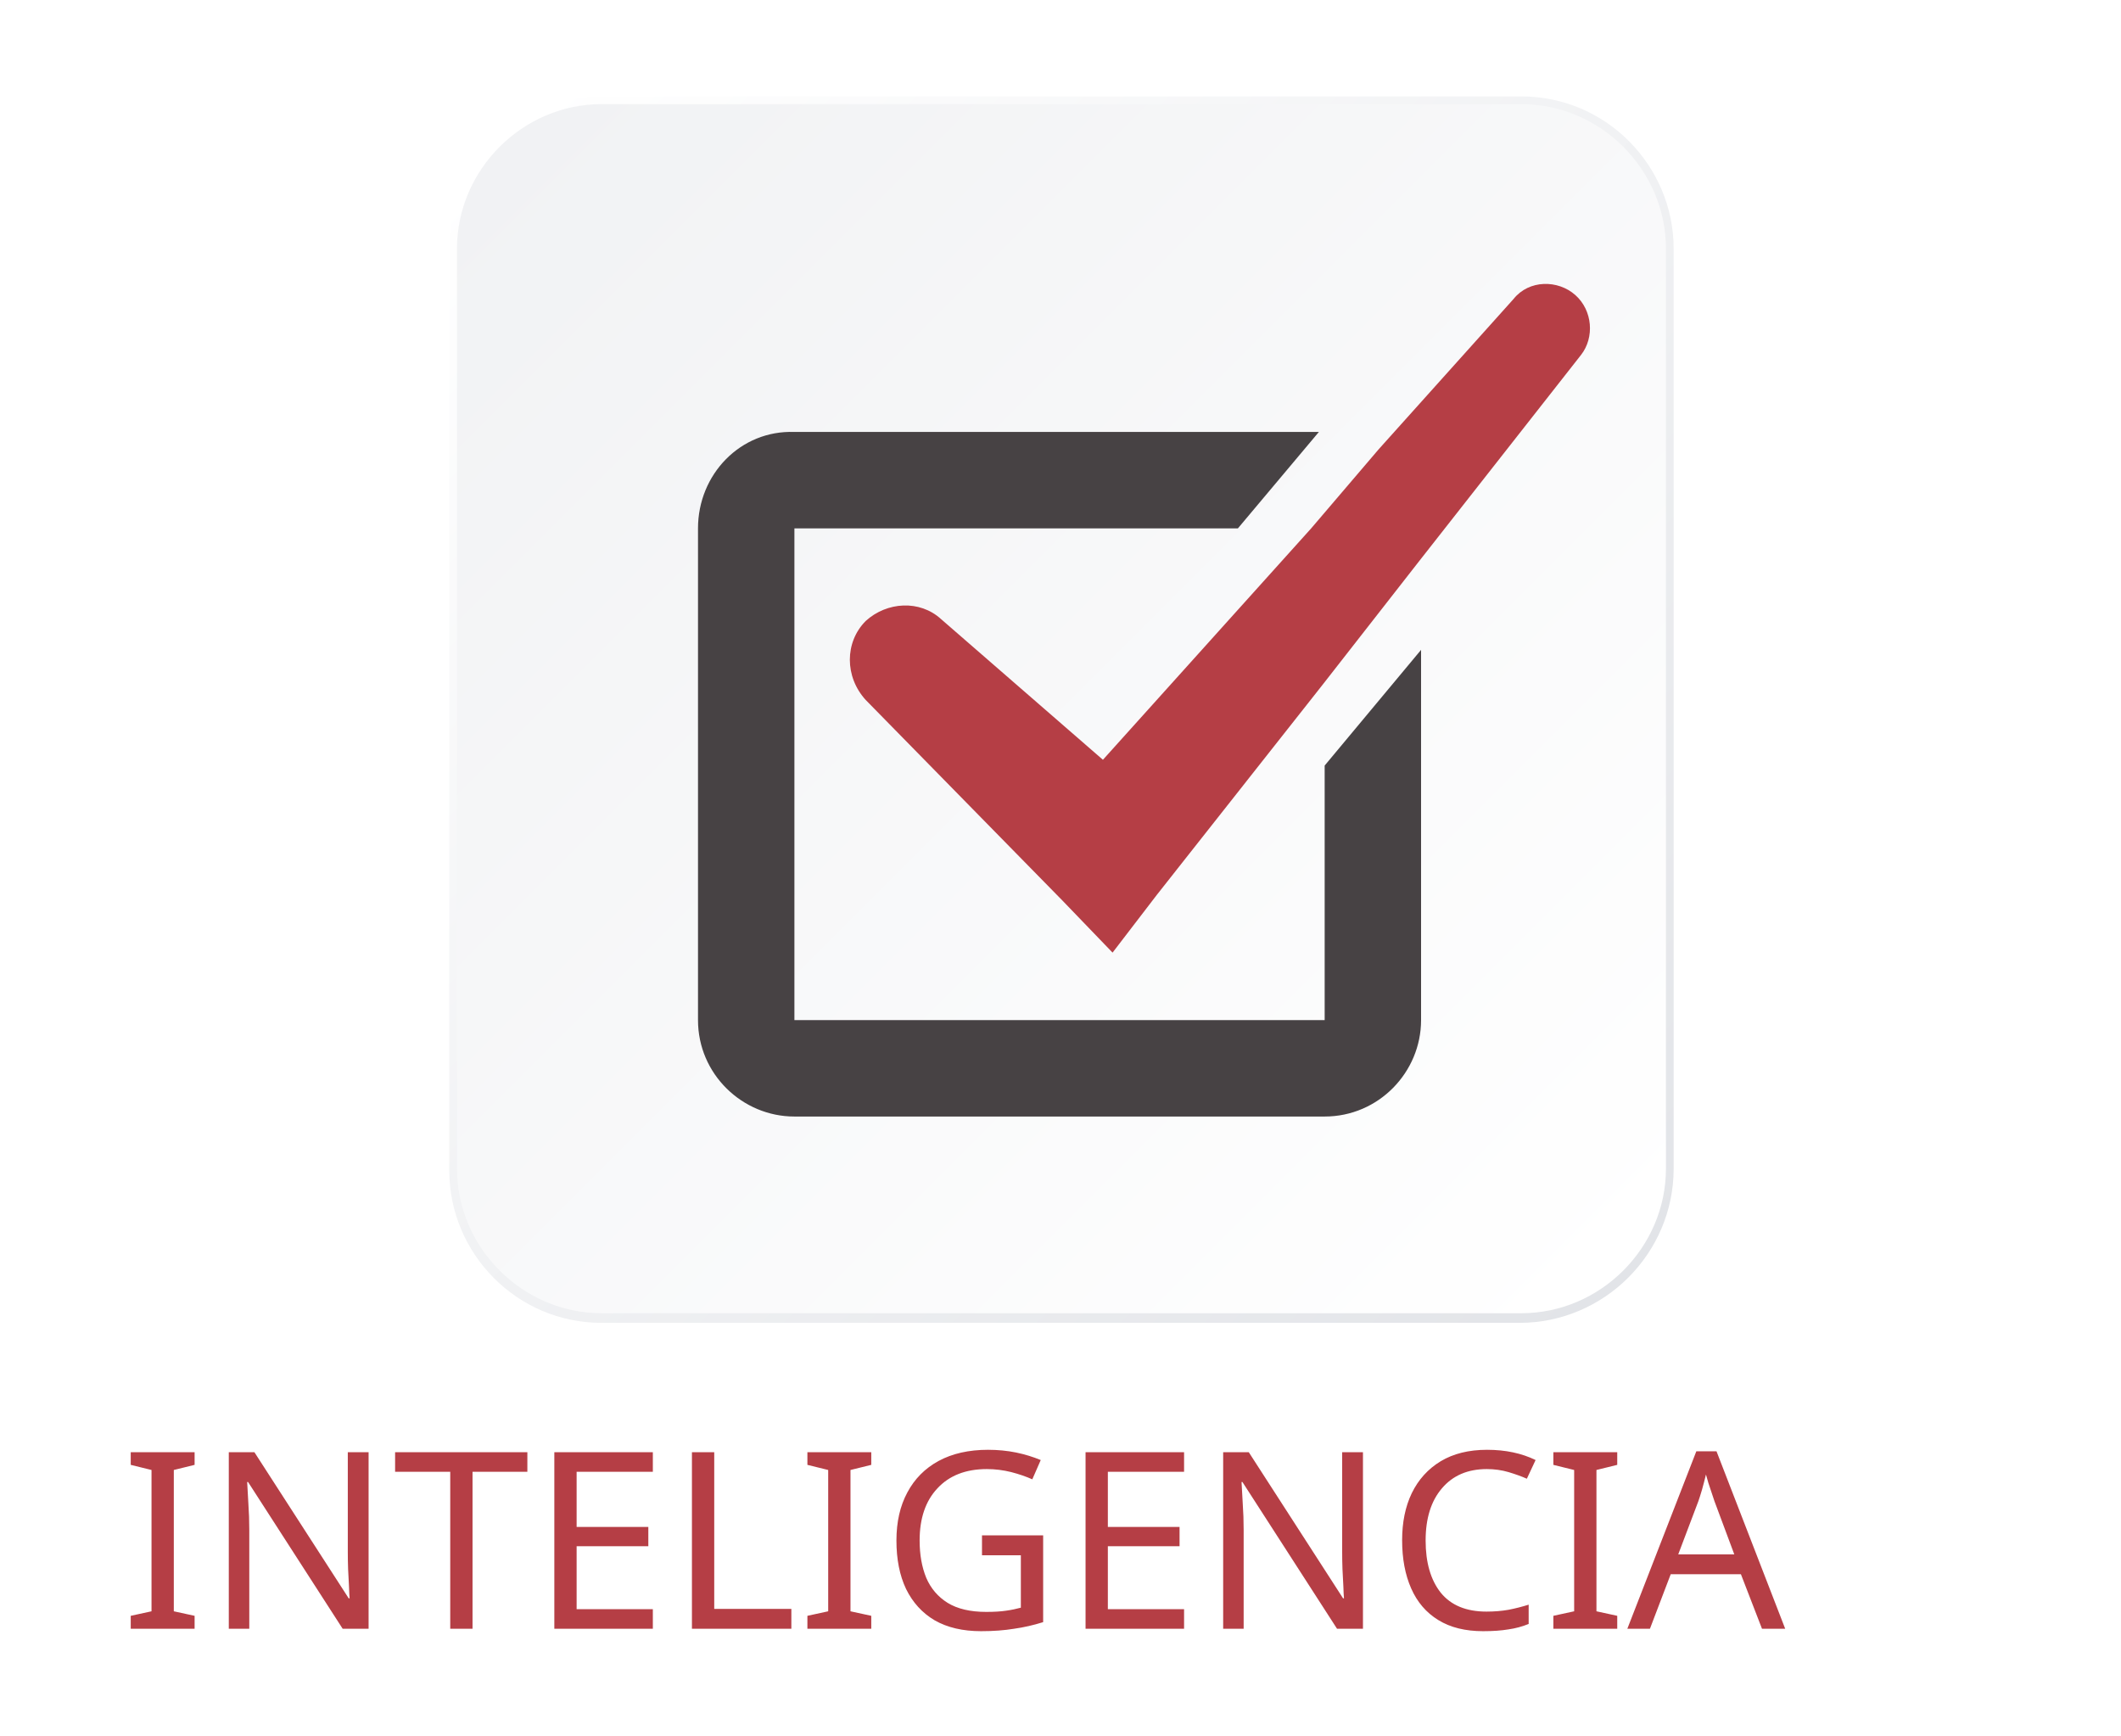
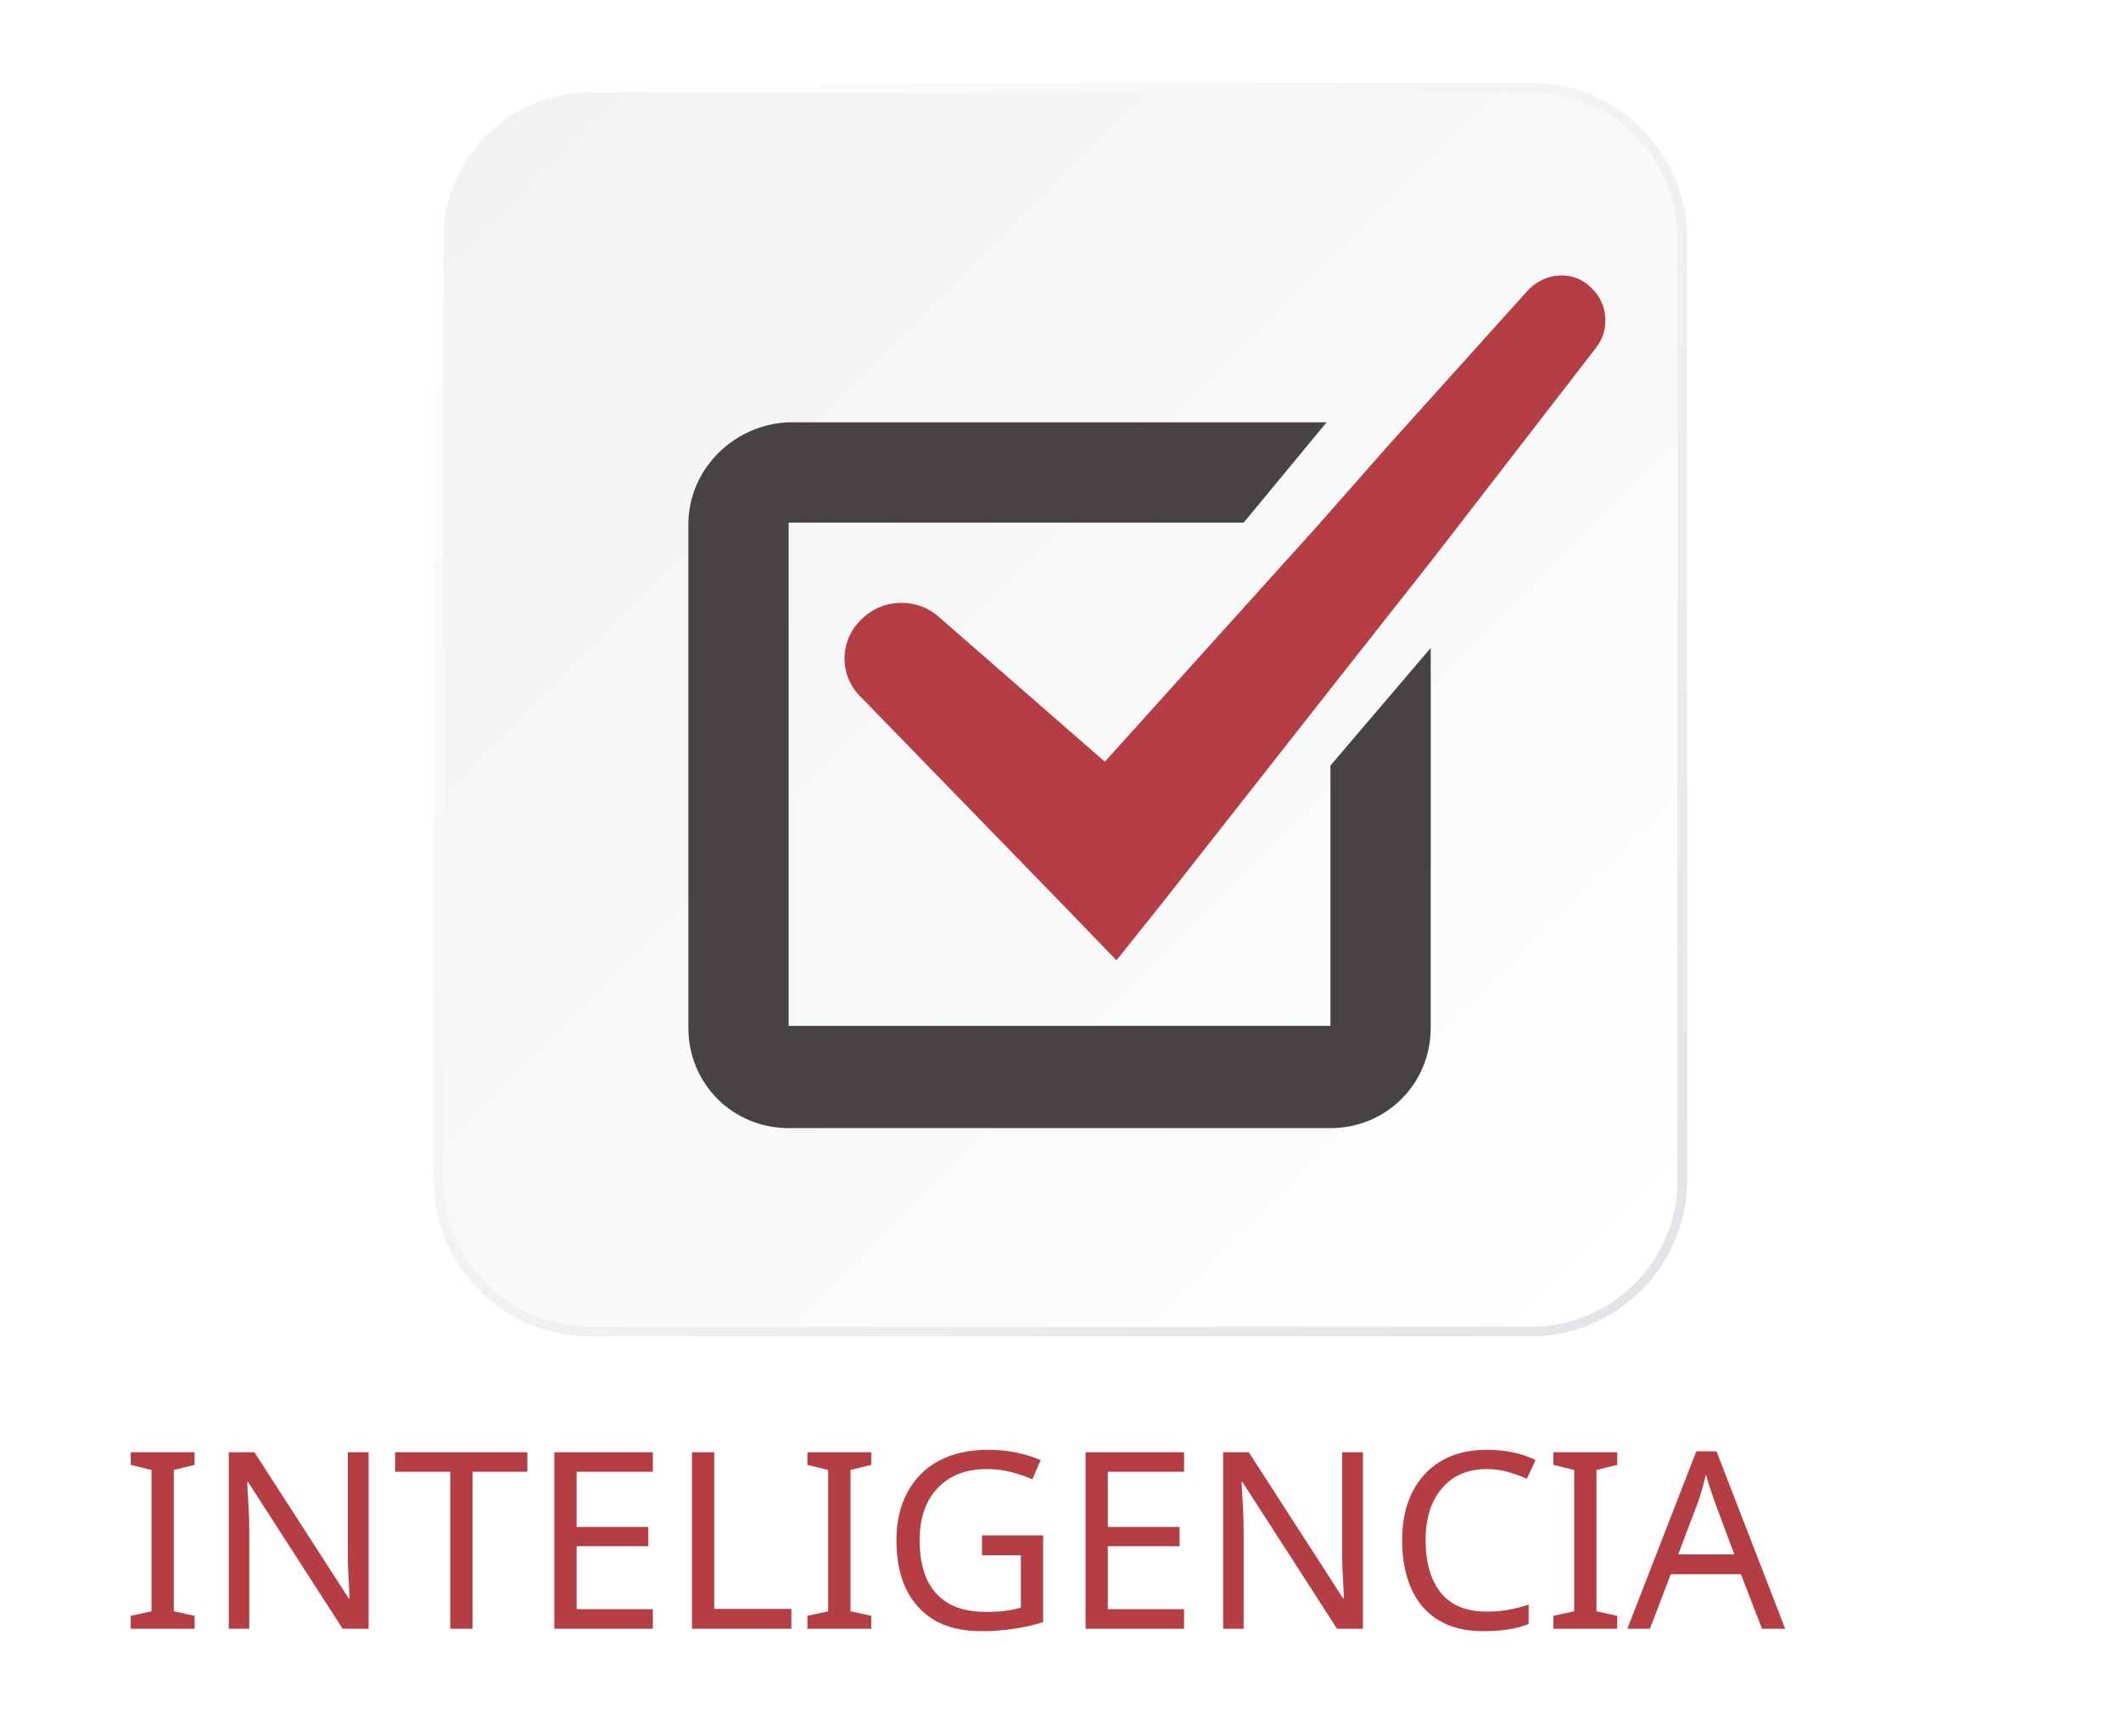
<svg xmlns="http://www.w3.org/2000/svg" version="1.1" id="Capa_1" x="0px" y="0px" viewBox="0 0 110 90" style="enable-background:new 0 0 110 90;" xml:space="preserve">
  <style type="text/css">
	.st0{fill:url(#SVGID_1_);}
	.st1{fill:url(#SVGID_2_);}
	.st2{fill:#474244;}
	.st3{fill:#B53E45;}
	.st4{font-family:'Adelle-Bold';}
	.st5{font-size:12.832px;}
</style>
  <g>
    <g>
      <g>
-         <linearGradient id="SVGID_1_" gradientUnits="userSpaceOnUse" x1="25.542" y1="7.327" x2="84.458" y2="66.244">
+         <linearGradient id="SVGID_1_" gradientUnits="userSpaceOnUse" x1="24.88" y1="6.666" x2="85.12" y2="66.906">
          <stop offset="0" style="stop-color:#FFFFFF" />
          <stop offset="1" style="stop-color:#E2E4E8" />
        </linearGradient>
-         <path class="st0" d="M78.8,68.6H31.2c-4.4,0-7.9-3.6-7.9-7.9V12.9c0-4.4,3.6-7.9,7.9-7.9h47.7c4.4,0,7.9,3.6,7.9,7.9v47.7     C86.8,65,83.2,68.6,78.8,68.6z" />
-         <linearGradient id="SVGID_2_" gradientUnits="userSpaceOnUse" x1="25.881" y1="7.667" x2="84.119" y2="65.905">
+         <path class="st0" d="M79.4,69.3H30.6c-4.5,0-8.1-3.6-8.1-8.1V12.4c0-4.5,3.6-8.1,8.1-8.1h48.8c4.5,0,8.1,3.6,8.1,8.1v48.8     C87.5,65.6,83.9,69.3,79.4,69.3z" />
+         <linearGradient id="SVGID_2_" gradientUnits="userSpaceOnUse" x1="25.227" y1="7.013" x2="84.773" y2="66.559">
          <stop offset="0" style="stop-color:#F1F2F4" />
          <stop offset="1" style="stop-color:#FFFFFF" />
        </linearGradient>
-         <path class="st1" d="M31.2,68.1c-4.1,0-7.5-3.4-7.5-7.5V12.9c0-4.1,3.4-7.5,7.5-7.5h47.7c4.1,0,7.5,3.4,7.5,7.5v47.7     c0,4.1-3.4,7.5-7.5,7.5H31.2z" />
+         <path class="st1" d="M30.6,68.8c-4.2,0-7.6-3.4-7.6-7.6V12.4c0-4.2,3.4-7.6,7.6-7.6h48.8c4.2,0,7.6,3.4,7.6,7.6v48.8     c0,4.2-3.4,7.6-7.6,7.6H30.6z" />
      </g>
    </g>
    <g>
-       <path class="st2" d="M36.2,27.4v25.5c0,2.8,2.3,5,5,5h27.5c2.8,0,5-2.3,5-5V33.7l-5,6v13.2H41.2V34.7c0-0.3,0-0.6,0-1v-6.3h23    l4.2-5H41.2C38.4,22.3,36.2,24.6,36.2,27.4z" />
-       <path class="st3" d="M48.8,32.1c-1.1-1-2.8-0.9-3.9,0.1c-1.1,1.1-1.1,2.9,0,4.1l10.2,10.4l2.6,2.7l2.3-3l8.6-10.9l5-6.4l8.4-10.7    c0.7-0.9,0.6-2.3-0.3-3.1c-0.9-0.8-2.4-0.8-3.2,0.2l-7,7.8L68,27.4l-10.8,12L48.8,32.1z" />
+       <path class="st2" d="M35.7,27.2v26.1c0,2.9,2.3,5.2,5.2,5.2h28.1c2.9,0,5.2-2.3,5.2-5.2V33.6l-5.2,6.1v13.5H40.9V34.6    c0-0.3,0-0.7,0-1v-6.5h23.6l4.3-5.2H40.9C38.1,22,35.7,24.3,35.7,27.2z" />
+       <path class="st3" d="M48.7,32c-1.1-1-2.9-1-4,0.1c-1.2,1.1-1.2,3,0,4.1L55.2,47l2.7,2.8l2.4-3l8.8-11.2l5.2-6.6L82.8,18    c0.7-0.9,0.6-2.3-0.3-3.1c-0.9-0.9-2.4-0.8-3.3,0.2l-7.2,8l-3.7,4.2L57.3,39.5L48.7,32z" />
    </g>
  </g>
  <text transform="matrix(1 0 0 1 6.2644 84.4635)" class="st3 st4 st5">INTELIGENCIA</text>
</svg>
